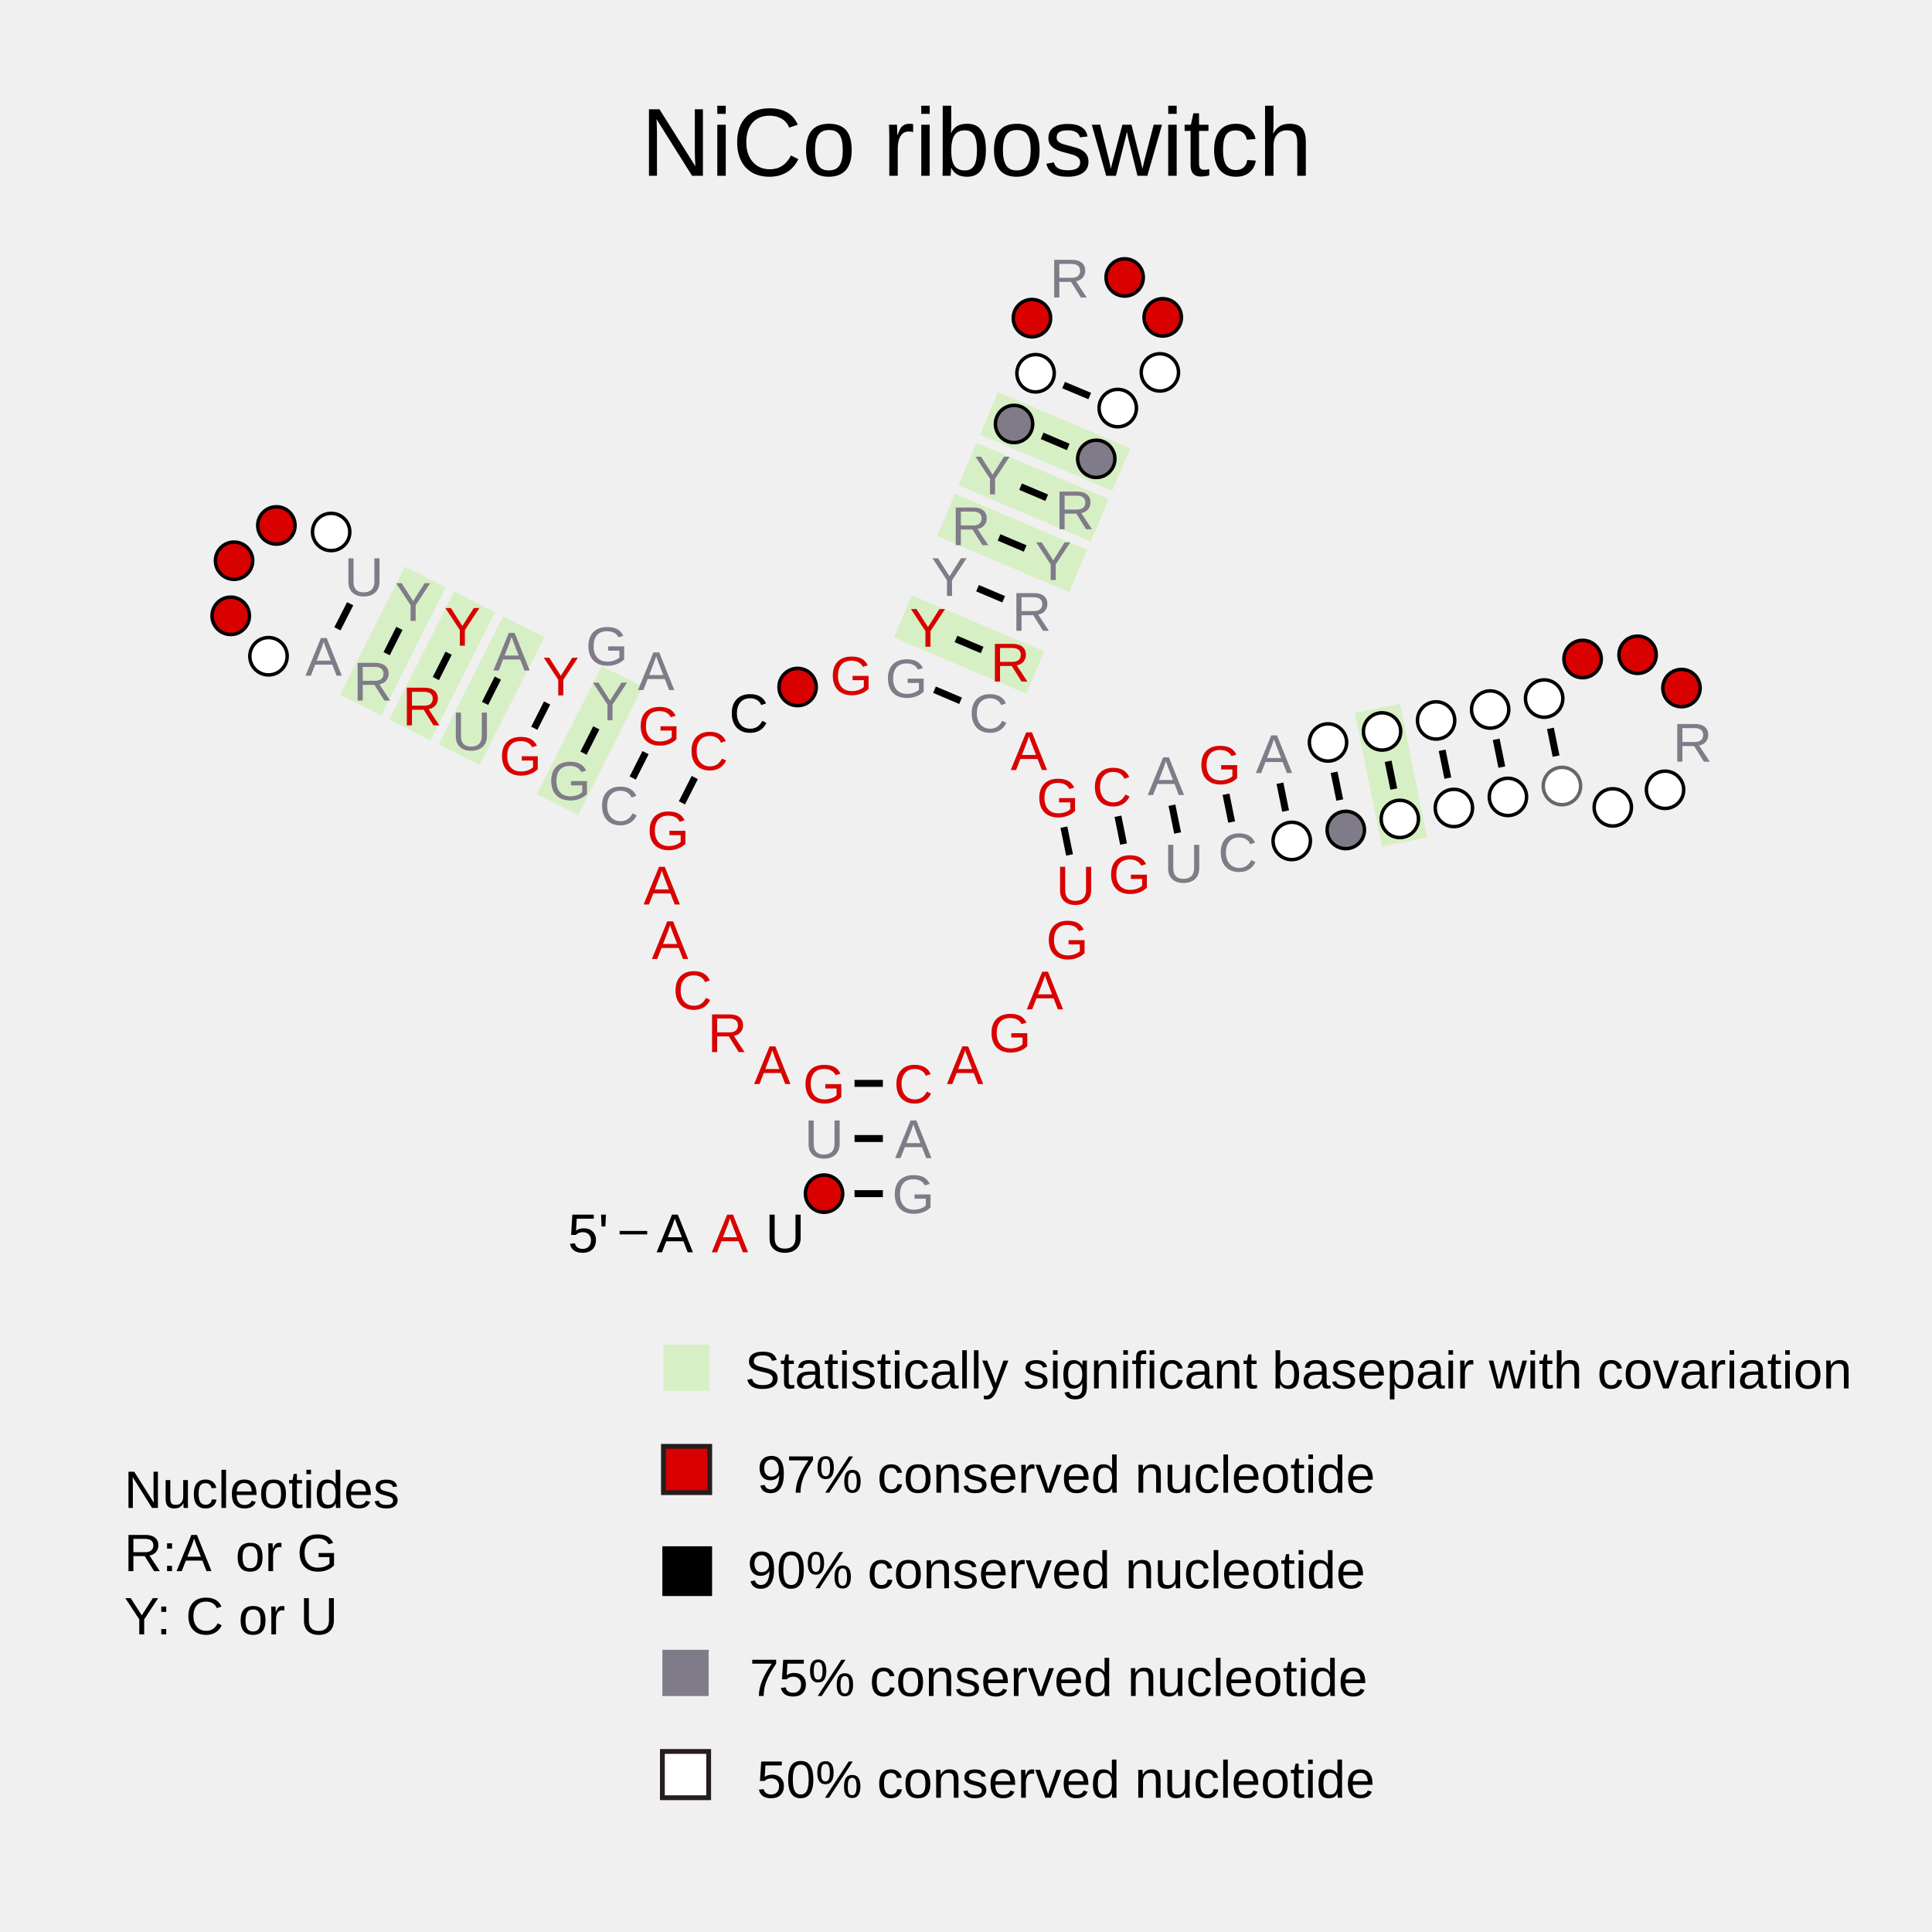
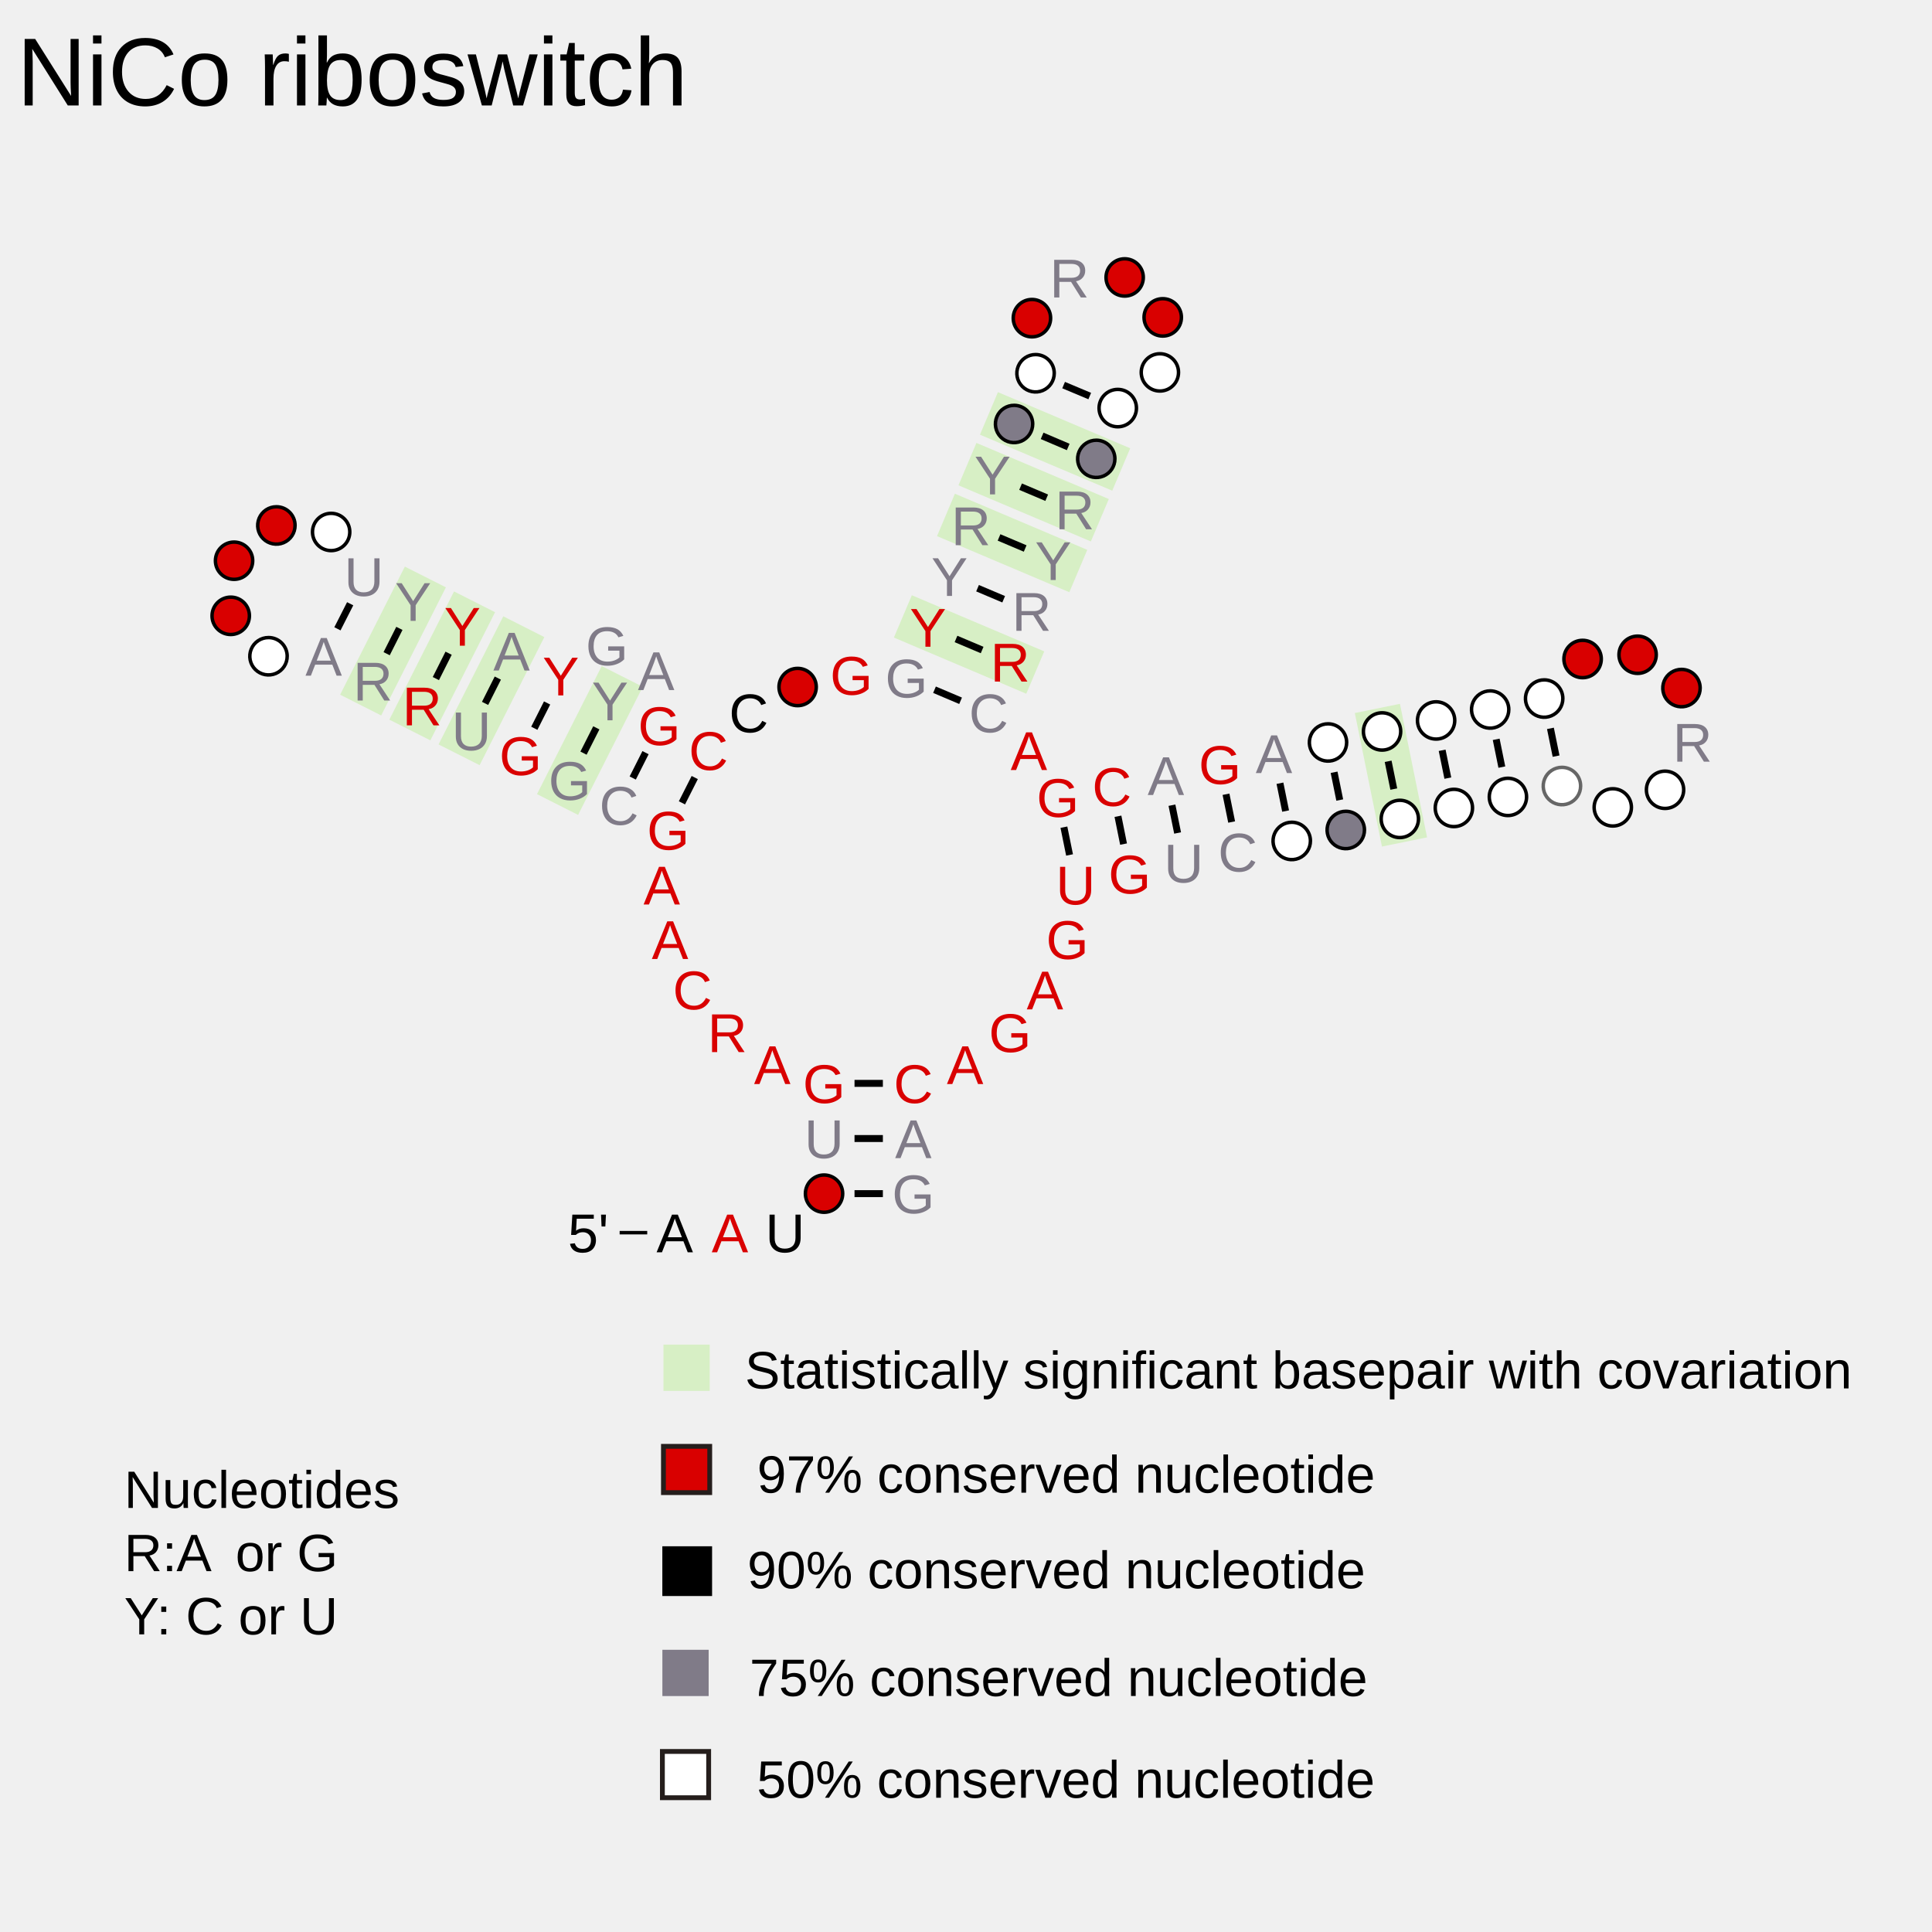
<svg xmlns="http://www.w3.org/2000/svg" id="图层_1" data-name="图层 1" viewBox="0 0 400 400">
  <defs>
    <style>.cls-1,.cls-18{fill:none;}.cls-1,.cls-12,.cls-16,.cls-18,.cls-22,.cls-8{stroke:#000;}.cls-1{stroke-width:1.44px;}.cls-2{fill:#d7efc5;}.cls-10,.cls-11,.cls-13,.cls-14,.cls-15,.cls-20,.cls-25,.cls-26,.cls-27,.cls-3,.cls-4,.cls-6,.cls-7,.cls-9{isolation:isolate;}.cls-3,.cls-5{font-size:18.12px;}.cls-10,.cls-11,.cls-13,.cls-14,.cls-15,.cls-19,.cls-20,.cls-26,.cls-27,.cls-3,.cls-4,.cls-5,.cls-6,.cls-7,.cls-9{font-family:ArialMT, Arial;}.cls-10,.cls-11,.cls-13,.cls-14,.cls-15,.cls-4,.cls-6,.cls-7,.cls-9{font-size:11.33px;}.cls-11,.cls-4,.cls-6{letter-spacing:-0.06em;}.cls-10,.cls-14,.cls-21,.cls-6,.cls-8{fill:#d90000;}.cls-12,.cls-16,.cls-17,.cls-18,.cls-22,.cls-8{stroke-width:0.72px;}.cls-11,.cls-13,.cls-15,.cls-16,.cls-23,.cls-9{fill:#807b88;}.cls-12,.cls-17,.cls-24{fill:#fff;}.cls-13,.cls-14{letter-spacing:-0.02em;}.cls-15{letter-spacing:-0.02em;}.cls-17{stroke:#666;}.cls-19{font-size:20px;}.cls-20,.cls-26,.cls-27{font-size:10.91px;}.cls-21,.cls-24{stroke:#251e1c;}.cls-26{letter-spacing:-0.23em;}.cls-27{letter-spacing:-0.12em;}</style>
  </defs>
  <path class="cls-1" d="M176.92,247.13h5.87" />
  <path class="cls-1" d="M176.92,235.72h5.87" />
  <path class="cls-1" d="M176.92,224.3h5.87" />
  <path class="cls-1" d="M141.19,166.22l2.65-5.24" />
  <path class="cls-1" d="M131,161.08l2.65-5.25" />
  <path class="cls-2" d="M111.18,164.42h0l13.4-26.52,8.5,4.29-13.39,26.53Z" />
  <path class="cls-1" d="M120.81,155.93l2.65-5.24" />
  <path class="cls-1" d="M110.62,150.78l2.65-5.24" />
  <path class="cls-2" d="M90.8,154.13h0l13.4-26.53,8.5,4.3L99.3,158.42Z" />
  <path class="cls-1" d="M100.43,145.63l2.64-5.24" />
  <path class="cls-2" d="M80.61,149h0L94,122.45l8.5,4.3-13.4,26.53Z" />
  <path class="cls-1" d="M90.24,140.49l2.64-5.25" />
  <path class="cls-2" d="M70.42,143.83h0l13.4-26.52,8.5,4.29-13.4,26.53Z" />
  <path class="cls-1" d="M80.05,135.34l2.64-5.24" />
  <path class="cls-1" d="M69.86,130.19,72.5,125" />
  <path class="cls-1" d="M193.48,142.8l5.4,2.29" />
  <path class="cls-2" d="M188.79,123.24h0l27.41,11.62-3.72,8.77L185.07,132Z" />
  <path class="cls-1" d="M197.93,132.29l5.41,2.29" />
  <path class="cls-1" d="M202.39,121.78l5.41,2.29" />
  <path class="cls-2" d="M197.7,102.22h0l27.41,11.62-3.72,8.77L194,111Z" />
  <path class="cls-1" d="M206.84,111.27l5.41,2.29" />
  <path class="cls-2" d="M202.16,91.7h0l27.41,11.62-3.72,8.78-27.41-11.62Z" />
  <path class="cls-1" d="M211.3,100.76l5.41,2.29" />
  <path class="cls-2" d="M206.61,81.19h0L234,92.81l-3.72,8.78L202.89,90Z" />
  <path class="cls-1" d="M215.76,90.24l5.4,2.3" />
  <path class="cls-1" d="M220.21,79.73,225.62,82" />
  <path class="cls-1" d="M220.27,171.26l1.17,5.75" />
  <path class="cls-1" d="M231.46,169l1.16,5.76" />
  <path class="cls-1" d="M242.64,166.71l1.17,5.75" />
  <path class="cls-1" d="M253.83,164.44l1.17,5.75" />
  <path class="cls-1" d="M265,162.16l1.17,5.76" />
  <path class="cls-1" d="M276.21,159.89l1.17,5.75" />
  <path class="cls-2" d="M289.84,145.72h0l5.62,27.65-9.34,1.9-5.62-27.65Z" />
  <path class="cls-1" d="M287.4,157.62l1.17,5.75" />
  <path class="cls-1" d="M298.58,155.34l1.18,5.76" />
  <path class="cls-1" d="M309.77,153.07l1.17,5.75" />
  <path class="cls-1" d="M321,150.8l1.17,5.75" />
  <g id="text1002">
    <text class="cls-3" transform="translate(135.93 259.27)">
      <tspan xml:space="preserve">   </tspan>
    </text>
    <text class="cls-4" transform="translate(135.93 259.27)">A</text>
    <text class="cls-5" transform="translate(143.48 259.27)"> </text>
  </g>
  <g id="text1004">
    <text class="cls-3" transform="translate(147.35 259.27)">
      <tspan xml:space="preserve">   </tspan>
    </text>
    <text class="cls-6" transform="translate(147.35 259.27)">A</text>
    <text class="cls-5" transform="translate(154.9 259.27)"> </text>
  </g>
  <g id="text1006">
    <text class="cls-3" transform="translate(158.45 259.27)">
      <tspan xml:space="preserve">   </tspan>
    </text>
    <text class="cls-7" transform="translate(158.45 259.27)">U</text>
    <text class="cls-5" transform="translate(166.63 259.27)"> </text>
  </g>
  <path class="cls-8" d="M174.47,247.13a3.86,3.86,0,1,1-3.86-3.86A3.86,3.86,0,0,1,174.47,247.13Z" />
  <g id="text1008">
    <text class="cls-3" transform="translate(166.53 239.78)">
      <tspan xml:space="preserve">   </tspan>
    </text>
    <text class="cls-9" transform="translate(166.53 239.78)">U</text>
    <text class="cls-5" transform="translate(174.7 239.78)"> </text>
  </g>
  <g id="text1010">
    <text class="cls-3" transform="translate(166.21 228.37)">
      <tspan xml:space="preserve">   </tspan>
    </text>
    <text class="cls-10" transform="translate(166.21 228.37)">G</text>
    <text class="cls-5" transform="translate(175.02 228.37)"> </text>
  </g>
  <g id="text1012">
    <text class="cls-3" transform="translate(156.12 224.44)">
      <tspan xml:space="preserve">   </tspan>
    </text>
    <text class="cls-6" transform="translate(156.12 224.44)">A</text>
    <text class="cls-5" transform="translate(163.67 224.44)"> </text>
  </g>
  <g id="text1014">
    <text class="cls-3" transform="translate(146.5 217.82)">
      <tspan xml:space="preserve">   </tspan>
    </text>
    <text class="cls-10" transform="translate(146.5 217.82)">R</text>
    <text class="cls-5" transform="translate(154.68 217.82)"> </text>
  </g>
  <g id="text1016">
    <text class="cls-3" transform="translate(139.28 208.98)">
      <tspan xml:space="preserve">   </tspan>
    </text>
    <text class="cls-10" transform="translate(139.28 208.98)">C</text>
    <text class="cls-5" transform="translate(147.46 208.98)"> </text>
  </g>
  <g id="text1018">
    <text class="cls-3" transform="translate(134.95 198.55)">
      <tspan xml:space="preserve">   </tspan>
    </text>
    <text class="cls-6" transform="translate(134.95 198.55)">A</text>
    <text class="cls-5" transform="translate(142.51 198.55)"> </text>
  </g>
  <g id="text1020">
    <text class="cls-3" transform="translate(133.24 187.26)">
      <tspan xml:space="preserve">   </tspan>
    </text>
    <text class="cls-6" transform="translate(133.24 187.26)">A</text>
    <text class="cls-5" transform="translate(140.8 187.26)"> </text>
  </g>
  <g id="text1022">
    <text class="cls-3" transform="translate(133.94 175.92)">
      <tspan xml:space="preserve">   </tspan>
    </text>
    <text class="cls-10" transform="translate(133.94 175.92)">G</text>
    <text class="cls-5" transform="translate(142.75 175.92)"> </text>
  </g>
  <g id="text1024">
    <text class="cls-3" transform="translate(124.07 170.77)">
      <tspan xml:space="preserve">   </tspan>
    </text>
    <text class="cls-9" transform="translate(124.07 170.77)">C</text>
    <text class="cls-5" transform="translate(132.25 170.77)"> </text>
  </g>
  <g id="text1026">
    <text class="cls-3" transform="translate(113.56 165.62)">
      <tspan xml:space="preserve">   </tspan>
    </text>
    <text class="cls-9" transform="translate(113.56 165.62)">G</text>
    <text class="cls-5" transform="translate(122.37 165.62)"> </text>
  </g>
  <g id="text1028">
    <text class="cls-3" transform="translate(103.37 160.48)">
      <tspan xml:space="preserve">   </tspan>
    </text>
    <text class="cls-10" transform="translate(103.37 160.48)">G</text>
    <text class="cls-5" transform="translate(112.18 160.48)"> </text>
  </g>
  <g id="text1030">
    <text class="cls-3" transform="translate(93.5 155.33)">
      <tspan xml:space="preserve">   </tspan>
    </text>
    <text class="cls-9" transform="translate(93.5 155.33)">U</text>
    <text class="cls-5" transform="translate(101.68 155.33)"> </text>
  </g>
  <g id="text1032">
    <text class="cls-3" transform="translate(83.31 150.18)">
      <tspan xml:space="preserve">   </tspan>
    </text>
    <text class="cls-10" transform="translate(83.31 150.18)">R</text>
    <text class="cls-5" transform="translate(91.48 150.18)"> </text>
  </g>
  <g id="text1034">
    <text class="cls-3" transform="translate(73.12 145.03)">
      <tspan xml:space="preserve">   </tspan>
    </text>
    <text class="cls-9" transform="translate(73.12 145.03)">R</text>
    <text class="cls-5" transform="translate(81.29 145.03)"> </text>
  </g>
  <g id="text1036">
    <text class="cls-3" transform="translate(63.24 139.89)">
      <tspan xml:space="preserve">   </tspan>
    </text>
    <text class="cls-11" transform="translate(63.24 139.89)">A</text>
    <text class="cls-5" transform="translate(70.79 139.89)"> </text>
  </g>
  <path class="cls-12" d="M59.46,135.81A3.87,3.87,0,1,1,55.6,132,3.86,3.86,0,0,1,59.46,135.81Z" />
  <path class="cls-8" d="M51.64,127.49a3.87,3.87,0,1,1-3.87-3.86A3.86,3.86,0,0,1,51.64,127.49Z" />
  <path class="cls-8" d="M52.32,116.09a3.86,3.86,0,1,1-7.72,0h0a3.86,3.86,0,0,1,7.72,0Z" />
  <path class="cls-8" d="M61.09,108.78a3.87,3.87,0,1,1-3.86-3.86A3.86,3.86,0,0,1,61.09,108.78Z" />
  <path class="cls-12" d="M72.42,110.14a3.86,3.86,0,1,1-3.86-3.86A3.86,3.86,0,0,1,72.42,110.14Z" />
  <g id="text1038">
    <text class="cls-3" transform="translate(71.26 123.39)">
      <tspan xml:space="preserve">   </tspan>
    </text>
    <text class="cls-9" transform="translate(71.26 123.39)">U</text>
    <text class="cls-5" transform="translate(79.44 123.39)"> </text>
  </g>
  <g id="text1040">
    <text class="cls-3" transform="translate(81.76 128.54)">
      <tspan xml:space="preserve">   </tspan>
    </text>
    <text class="cls-13" transform="translate(81.76 128.54)">Y</text>
    <text class="cls-5" transform="translate(89.31 128.54)"> </text>
  </g>
  <g id="text1042">
    <text class="cls-3" transform="translate(91.95 133.68)">
      <tspan xml:space="preserve">   </tspan>
    </text>
    <text class="cls-14" transform="translate(91.95 133.68)">Y</text>
    <text class="cls-5" transform="translate(99.51 133.68)"> </text>
  </g>
  <g id="text1044">
    <text class="cls-3" transform="translate(102.14 138.83)">
      <tspan xml:space="preserve">   </tspan>
    </text>
    <text class="cls-11" transform="translate(102.14 138.83)">A</text>
    <text class="cls-5" transform="translate(109.7 138.83)"> </text>
  </g>
  <g id="text1046">
    <text class="cls-3" transform="translate(112.33 143.98)">
      <tspan xml:space="preserve">   </tspan>
    </text>
    <text class="cls-14" transform="translate(112.33 143.98)">Y</text>
    <text class="cls-5" transform="translate(119.89 143.98)"> </text>
  </g>
  <g id="text1048">
    <text class="cls-3" transform="translate(121.26 137.73)">
      <tspan xml:space="preserve">   </tspan>
    </text>
    <text class="cls-9" transform="translate(121.26 137.73)">G</text>
    <text class="cls-5" transform="translate(130.07 137.73)"> </text>
  </g>
  <g id="text1050">
    <text class="cls-3" transform="translate(122.52 149.13)">
      <tspan xml:space="preserve">   </tspan>
    </text>
    <text class="cls-13" transform="translate(122.52 149.13)">Y</text>
    <text class="cls-5" transform="translate(130.08 149.13)"> </text>
  </g>
  <g id="text1052">
    <text class="cls-3" transform="translate(132.08 142.87)">
      <tspan xml:space="preserve">   </tspan>
    </text>
    <text class="cls-11" transform="translate(132.08 142.87)">A</text>
    <text class="cls-5" transform="translate(139.63 142.87)"> </text>
  </g>
  <g id="text1054">
    <text class="cls-3" transform="translate(132.09 154.27)">
      <tspan xml:space="preserve">   </tspan>
    </text>
    <text class="cls-10" transform="translate(132.09 154.27)">G</text>
    <text class="cls-5" transform="translate(140.9 154.27)"> </text>
  </g>
  <g id="text1056">
    <text class="cls-3" transform="translate(142.59 159.42)">
      <tspan xml:space="preserve">   </tspan>
    </text>
    <text class="cls-10" transform="translate(142.59 159.42)">C</text>
    <text class="cls-5" transform="translate(150.77 159.42)"> </text>
  </g>
  <g id="text1058">
    <text class="cls-3" transform="translate(150.93 151.62)">
      <tspan xml:space="preserve">   </tspan>
    </text>
    <text class="cls-7" transform="translate(150.93 151.62)">C</text>
    <text class="cls-5" transform="translate(159.11 151.62)"> </text>
  </g>
  <path class="cls-8" d="M169,142.23a3.86,3.86,0,1,1-3.86-3.85A3.85,3.85,0,0,1,169,142.23Z" />
  <g id="text1060">
    <text class="cls-3" transform="translate(171.86 143.84)">
      <tspan xml:space="preserve">   </tspan>
    </text>
    <text class="cls-10" transform="translate(171.86 143.84)">G</text>
    <text class="cls-5" transform="translate(180.67 143.84)"> </text>
  </g>
  <g id="text1062">
    <text class="cls-3" transform="translate(183.27 144.41)">
      <tspan xml:space="preserve">   </tspan>
    </text>
    <text class="cls-9" transform="translate(183.27 144.41)">G</text>
    <text class="cls-5" transform="translate(192.08 144.41)"> </text>
  </g>
  <g id="text1064">
    <text class="cls-3" transform="translate(188.35 133.9)">
      <tspan xml:space="preserve">   </tspan>
    </text>
    <text class="cls-14" transform="translate(188.35 133.9)">Y</text>
    <text class="cls-5" transform="translate(195.91 133.9)"> </text>
  </g>
  <g id="text1066">
    <text class="cls-3" transform="translate(192.81 123.38)">
      <tspan xml:space="preserve">   </tspan>
    </text>
    <text class="cls-13" transform="translate(192.81 123.38)">Y</text>
    <text class="cls-5" transform="translate(200.36 123.38)"> </text>
  </g>
  <g id="text1068">
    <text class="cls-3" transform="translate(196.95 112.87)">
      <tspan xml:space="preserve">   </tspan>
    </text>
    <text class="cls-9" transform="translate(196.95 112.87)">R</text>
    <text class="cls-5" transform="translate(205.13 112.87)"> </text>
  </g>
  <g id="text1070">
    <text class="cls-3" transform="translate(201.72 102.36)">
      <tspan xml:space="preserve">   </tspan>
    </text>
    <text class="cls-15" transform="translate(201.72 102.36)">Y</text>
    <text class="cls-5" transform="translate(209.27 102.36)"> </text>
  </g>
  <path class="cls-16" d="M213.81,87.78A3.86,3.86,0,1,1,210,83.92,3.86,3.86,0,0,1,213.81,87.78Z" />
  <path class="cls-12" d="M218.27,77.27a3.87,3.87,0,1,1-3.86-3.86A3.86,3.86,0,0,1,218.27,77.27Z" />
  <path class="cls-8" d="M217.52,65.88A3.87,3.87,0,1,1,213.66,62,3.86,3.86,0,0,1,217.52,65.88Z" />
  <g id="text1072">
    <text class="cls-3" transform="translate(217.34 61.59)">
      <tspan xml:space="preserve">   </tspan>
    </text>
    <text class="cls-9" transform="translate(217.34 61.59)">R</text>
    <text class="cls-5" transform="translate(225.52 61.59)"> </text>
  </g>
  <path class="cls-8" d="M236.71,57.44a3.86,3.86,0,1,1-3.86-3.86A3.86,3.86,0,0,1,236.71,57.44Z" />
  <path class="cls-8" d="M244.6,65.7a3.87,3.87,0,1,1-3.87-3.86,3.86,3.86,0,0,1,3.87,3.86Z" />
  <path class="cls-12" d="M244,77.1a3.86,3.86,0,1,1-3.86-3.86A3.86,3.86,0,0,1,244,77.1Z" />
  <path class="cls-12" d="M235.29,84.48a3.87,3.87,0,1,1-3.87-3.86A3.87,3.87,0,0,1,235.29,84.48Z" />
  <path class="cls-16" d="M230.83,95A3.86,3.86,0,1,1,227,91.14,3.86,3.86,0,0,1,230.83,95Z" />
  <g id="text1074">
    <text class="cls-3" transform="translate(218.43 109.58)">
      <tspan xml:space="preserve">   </tspan>
    </text>
    <text class="cls-9" transform="translate(218.43 109.58)">R</text>
    <text class="cls-5" transform="translate(226.61 109.58)"> </text>
  </g>
  <g id="text1076">
    <text class="cls-3" transform="translate(214.28 120.09)">
      <tspan xml:space="preserve">   </tspan>
    </text>
    <text class="cls-15" transform="translate(214.28 120.09)">Y</text>
    <text class="cls-5" transform="translate(221.84 120.09)"> </text>
  </g>
  <g id="text1078">
    <text class="cls-3" transform="translate(209.51 130.6)">
      <tspan xml:space="preserve">   </tspan>
    </text>
    <text class="cls-9" transform="translate(209.51 130.6)">R</text>
    <text class="cls-5" transform="translate(217.69 130.6)"> </text>
  </g>
  <g id="text1080">
    <text class="cls-3" transform="translate(205.06 141.11)">
      <tspan xml:space="preserve">   </tspan>
    </text>
    <text class="cls-10" transform="translate(205.06 141.11)">R</text>
    <text class="cls-5" transform="translate(213.24 141.11)"> </text>
  </g>
  <g id="text1082">
    <text class="cls-3" transform="translate(200.6 151.62)">
      <tspan xml:space="preserve">   </tspan>
    </text>
    <text class="cls-9" transform="translate(200.6 151.62)">C</text>
    <text class="cls-5" transform="translate(208.78 151.62)"> </text>
  </g>
  <g id="text1084">
    <text class="cls-3" transform="translate(209.25 159.42)">
      <tspan xml:space="preserve">   </tspan>
    </text>
    <text class="cls-6" transform="translate(209.25 159.42)">A</text>
    <text class="cls-5" transform="translate(216.81 159.42)"> </text>
  </g>
  <g id="text1086">
    <text class="cls-3" transform="translate(214.61 169.14)">
      <tspan xml:space="preserve">   </tspan>
    </text>
    <text class="cls-10" transform="translate(214.61 169.14)">G</text>
    <text class="cls-5" transform="translate(223.42 169.14)"> </text>
  </g>
  <g id="text1088">
    <text class="cls-3" transform="translate(226.11 166.87)">
      <tspan xml:space="preserve">   </tspan>
    </text>
    <text class="cls-10" transform="translate(226.11 166.87)">C</text>
    <text class="cls-5" transform="translate(234.29 166.87)"> </text>
  </g>
  <g id="text1090">
    <text class="cls-3" transform="translate(237.61 164.6)">
      <tspan xml:space="preserve">   </tspan>
    </text>
    <text class="cls-11" transform="translate(237.61 164.6)">A</text>
    <text class="cls-5" transform="translate(245.17 164.6)"> </text>
  </g>
  <g id="text1092">
    <text class="cls-3" transform="translate(248.17 162.32)">
      <tspan xml:space="preserve">   </tspan>
    </text>
    <text class="cls-10" transform="translate(248.17 162.32)">G</text>
    <text class="cls-5" transform="translate(256.98 162.32)"> </text>
  </g>
  <g id="text1094">
    <text class="cls-3" transform="translate(259.99 160.05)">
      <tspan xml:space="preserve">   </tspan>
    </text>
    <text class="cls-11" transform="translate(259.99 160.05)">A</text>
    <text class="cls-5" transform="translate(267.54 160.05)"> </text>
  </g>
  <path class="cls-12" d="M278.81,153.71a3.86,3.86,0,1,1-3.85-3.85A3.86,3.86,0,0,1,278.81,153.71Z" />
  <path class="cls-12" d="M290,151.44a3.86,3.86,0,1,1-3.85-3.86A3.85,3.85,0,0,1,290,151.44Z" />
  <path class="cls-12" d="M301.19,149.16a3.86,3.86,0,1,1-3.86-3.86A3.86,3.86,0,0,1,301.19,149.16Z" />
  <path class="cls-12" d="M312.38,146.89a3.86,3.86,0,1,1-3.85-3.85A3.87,3.87,0,0,1,312.38,146.89Z" />
  <path class="cls-12" d="M323.57,144.62a3.87,3.87,0,1,1-3.86-3.86A3.86,3.86,0,0,1,323.57,144.62Z" />
  <path class="cls-8" d="M331.53,136.43a3.87,3.87,0,1,1-3.87-3.86A3.86,3.86,0,0,1,331.53,136.43Z" />
  <path class="cls-8" d="M342.91,135.56a3.86,3.86,0,1,1-3.86-3.86A3.86,3.86,0,0,1,342.91,135.56Z" />
  <path class="cls-8" d="M352,142.44a3.87,3.87,0,1,1-3.86-3.85A3.86,3.86,0,0,1,352,142.44Z" />
  <g id="text1096">
    <text class="cls-3" transform="translate(346.34 157.7)">
      <tspan xml:space="preserve">   </tspan>
    </text>
    <text class="cls-9" transform="translate(346.34 157.7)">R</text>
    <text class="cls-5" transform="translate(354.52 157.7)"> </text>
  </g>
  <path class="cls-12" d="M348.59,163.52a3.86,3.86,0,1,1-3.86-3.86,3.86,3.86,0,0,1,3.86,3.86Z" />
  <path class="cls-12" d="M337.77,167.16a3.86,3.86,0,1,1-3.86-3.86,3.86,3.86,0,0,1,3.86,3.86Z" />
  <path class="cls-17" d="M327.25,162.73a3.87,3.87,0,1,1-3.86-3.86A3.86,3.86,0,0,1,327.25,162.73Z" />
  <path class="cls-12" d="M316.06,165a3.86,3.86,0,1,1-3.86-3.87,3.86,3.86,0,0,1,3.86,3.87Z" />
  <path class="cls-12" d="M304.87,167.28a3.86,3.86,0,1,1-3.86-3.86A3.86,3.86,0,0,1,304.87,167.28Z" />
  <path class="cls-12" d="M293.68,169.55a3.86,3.86,0,1,1-3.86-3.86,3.86,3.86,0,0,1,3.86,3.86Z" />
  <path class="cls-16" d="M282.5,171.83a3.87,3.87,0,1,1-3.86-3.86A3.87,3.87,0,0,1,282.5,171.83Z" />
  <path class="cls-12" d="M271.31,174.1a3.87,3.87,0,1,1-3.86-3.86A3.86,3.86,0,0,1,271.31,174.1Z" />
  <g id="text1098">
    <text class="cls-3" transform="translate(252.17 180.44)">
      <tspan xml:space="preserve">   </tspan>
    </text>
    <text class="cls-9" transform="translate(252.17 180.44)">C</text>
    <text class="cls-5" transform="translate(260.35 180.44)"> </text>
  </g>
  <g id="text1100">
    <text class="cls-3" transform="translate(240.98 182.71)">
      <tspan xml:space="preserve">   </tspan>
    </text>
    <text class="cls-9" transform="translate(240.98 182.71)">U</text>
    <text class="cls-5" transform="translate(249.16 182.71)"> </text>
  </g>
  <g id="text1102">
    <text class="cls-3" transform="translate(229.48 184.99)">
      <tspan xml:space="preserve">   </tspan>
    </text>
    <text class="cls-10" transform="translate(229.48 184.99)">G</text>
    <text class="cls-5" transform="translate(238.29 184.99)"> </text>
  </g>
  <g id="text1104">
    <text class="cls-3" transform="translate(218.6 187.26)">
      <tspan xml:space="preserve">   </tspan>
    </text>
    <text class="cls-10" transform="translate(218.6 187.26)">U</text>
    <text class="cls-5" transform="translate(226.78 187.26)"> </text>
  </g>
  <g id="text1106">
    <text class="cls-3" transform="translate(216.58 198.55)">
      <tspan xml:space="preserve">   </tspan>
    </text>
    <text class="cls-10" transform="translate(216.58 198.55)">G</text>
    <text class="cls-5" transform="translate(225.39 198.55)"> </text>
  </g>
  <g id="text1108">
    <text class="cls-3" transform="translate(212.57 208.98)">
      <tspan xml:space="preserve">   </tspan>
    </text>
    <text class="cls-6" transform="translate(212.57 208.98)">A</text>
    <text class="cls-5" transform="translate(220.13 208.98)"> </text>
  </g>
  <g id="text1110">
    <text class="cls-3" transform="translate(204.72 217.82)">
      <tspan xml:space="preserve">   </tspan>
    </text>
    <text class="cls-10" transform="translate(204.72 217.82)">G</text>
    <text class="cls-5" transform="translate(213.53 217.82)"> </text>
  </g>
  <g id="text1112">
    <text class="cls-3" transform="translate(196.04 224.44)">
      <tspan xml:space="preserve">   </tspan>
    </text>
    <text class="cls-6" transform="translate(196.04 224.44)">A</text>
    <text class="cls-5" transform="translate(203.6 224.44)"> </text>
  </g>
  <g id="text1114">
    <text class="cls-3" transform="translate(185.01 228.37)">
      <tspan xml:space="preserve">   </tspan>
    </text>
    <text class="cls-10" transform="translate(185.01 228.37)">C</text>
    <text class="cls-5" transform="translate(193.19 228.37)"> </text>
  </g>
  <g id="text1116">
    <text class="cls-3" transform="translate(185.32 239.78)">
      <tspan xml:space="preserve">   </tspan>
    </text>
    <text class="cls-11" transform="translate(185.32 239.78)">A</text>
    <text class="cls-5" transform="translate(192.88 239.78)"> </text>
  </g>
  <g id="text1118">
    <text class="cls-3" transform="translate(184.69 251.2)">
      <tspan xml:space="preserve">   </tspan>
    </text>
    <text class="cls-9" transform="translate(184.69 251.2)">G</text>
    <text class="cls-5" transform="translate(193.5 251.2)"> </text>
  </g>
  <path class="cls-18" d="M128.29,255.21H134" />
  <g id="text1120">
    <text class="cls-3" transform="translate(117.56 259.27)">
      <tspan xml:space="preserve">   </tspan>
    </text>
    <text class="cls-7" transform="translate(117.56 259.27)">5'</text>
    <text class="cls-5" transform="translate(126.03 259.27)"> </text>
  </g>
-   <text class="cls-19" transform="translate(132.72 36.39)">NiCo riboswitch</text>
+   <text class="cls-19" transform="translate(3.47 21.83)">NiCo riboswitch</text>
  <rect class="cls-2" x="137.36" y="278.39" width="9.58" height="9.58" />
  <text class="cls-20" transform="translate(154.22 287.46)">Statistically significant basepair with covariation</text>
  <rect class="cls-21" x="137.36" y="299.45" width="9.58" height="9.58" />
  <text class="cls-20" transform="translate(156.74 309.04)">97% conserved nucleotide</text>
  <rect class="cls-22" x="137.49" y="320.5" width="9.58" height="9.58" />
  <rect class="cls-23" x="137.14" y="341.57" width="9.58" height="9.58" />
  <text class="cls-20" transform="translate(154.72 328.83)">90% conserved nucleotide</text>
  <text class="cls-20" transform="translate(155.18 351.14)">75% conserved nucleotide</text>
  <rect class="cls-24" x="137.14" y="362.62" width="9.58" height="9.58" />
  <text class="cls-20" transform="translate(156.69 372.2)">50% conserved nucleotide</text>
  <text class="cls-20" transform="translate(25.71 312.2)">Nucleotides</text>
  <text class="cls-20" transform="translate(25.71 325.29)">R:</text>
  <g class="cls-25">
    <text class="cls-26" transform="translate(36.62 325.29)">
      <tspan xml:space="preserve"> A</tspan>
    </text>
  </g>
  <g class="cls-25">
    <text class="cls-20" transform="translate(45.72 325.29)">
      <tspan xml:space="preserve"> or G</tspan>
    </text>
  </g>
  <text class="cls-27" transform="translate(25.71 338.38)">Y</text>
  <text class="cls-20" transform="translate(32.39 338.38)">: C or U</text>
</svg>
